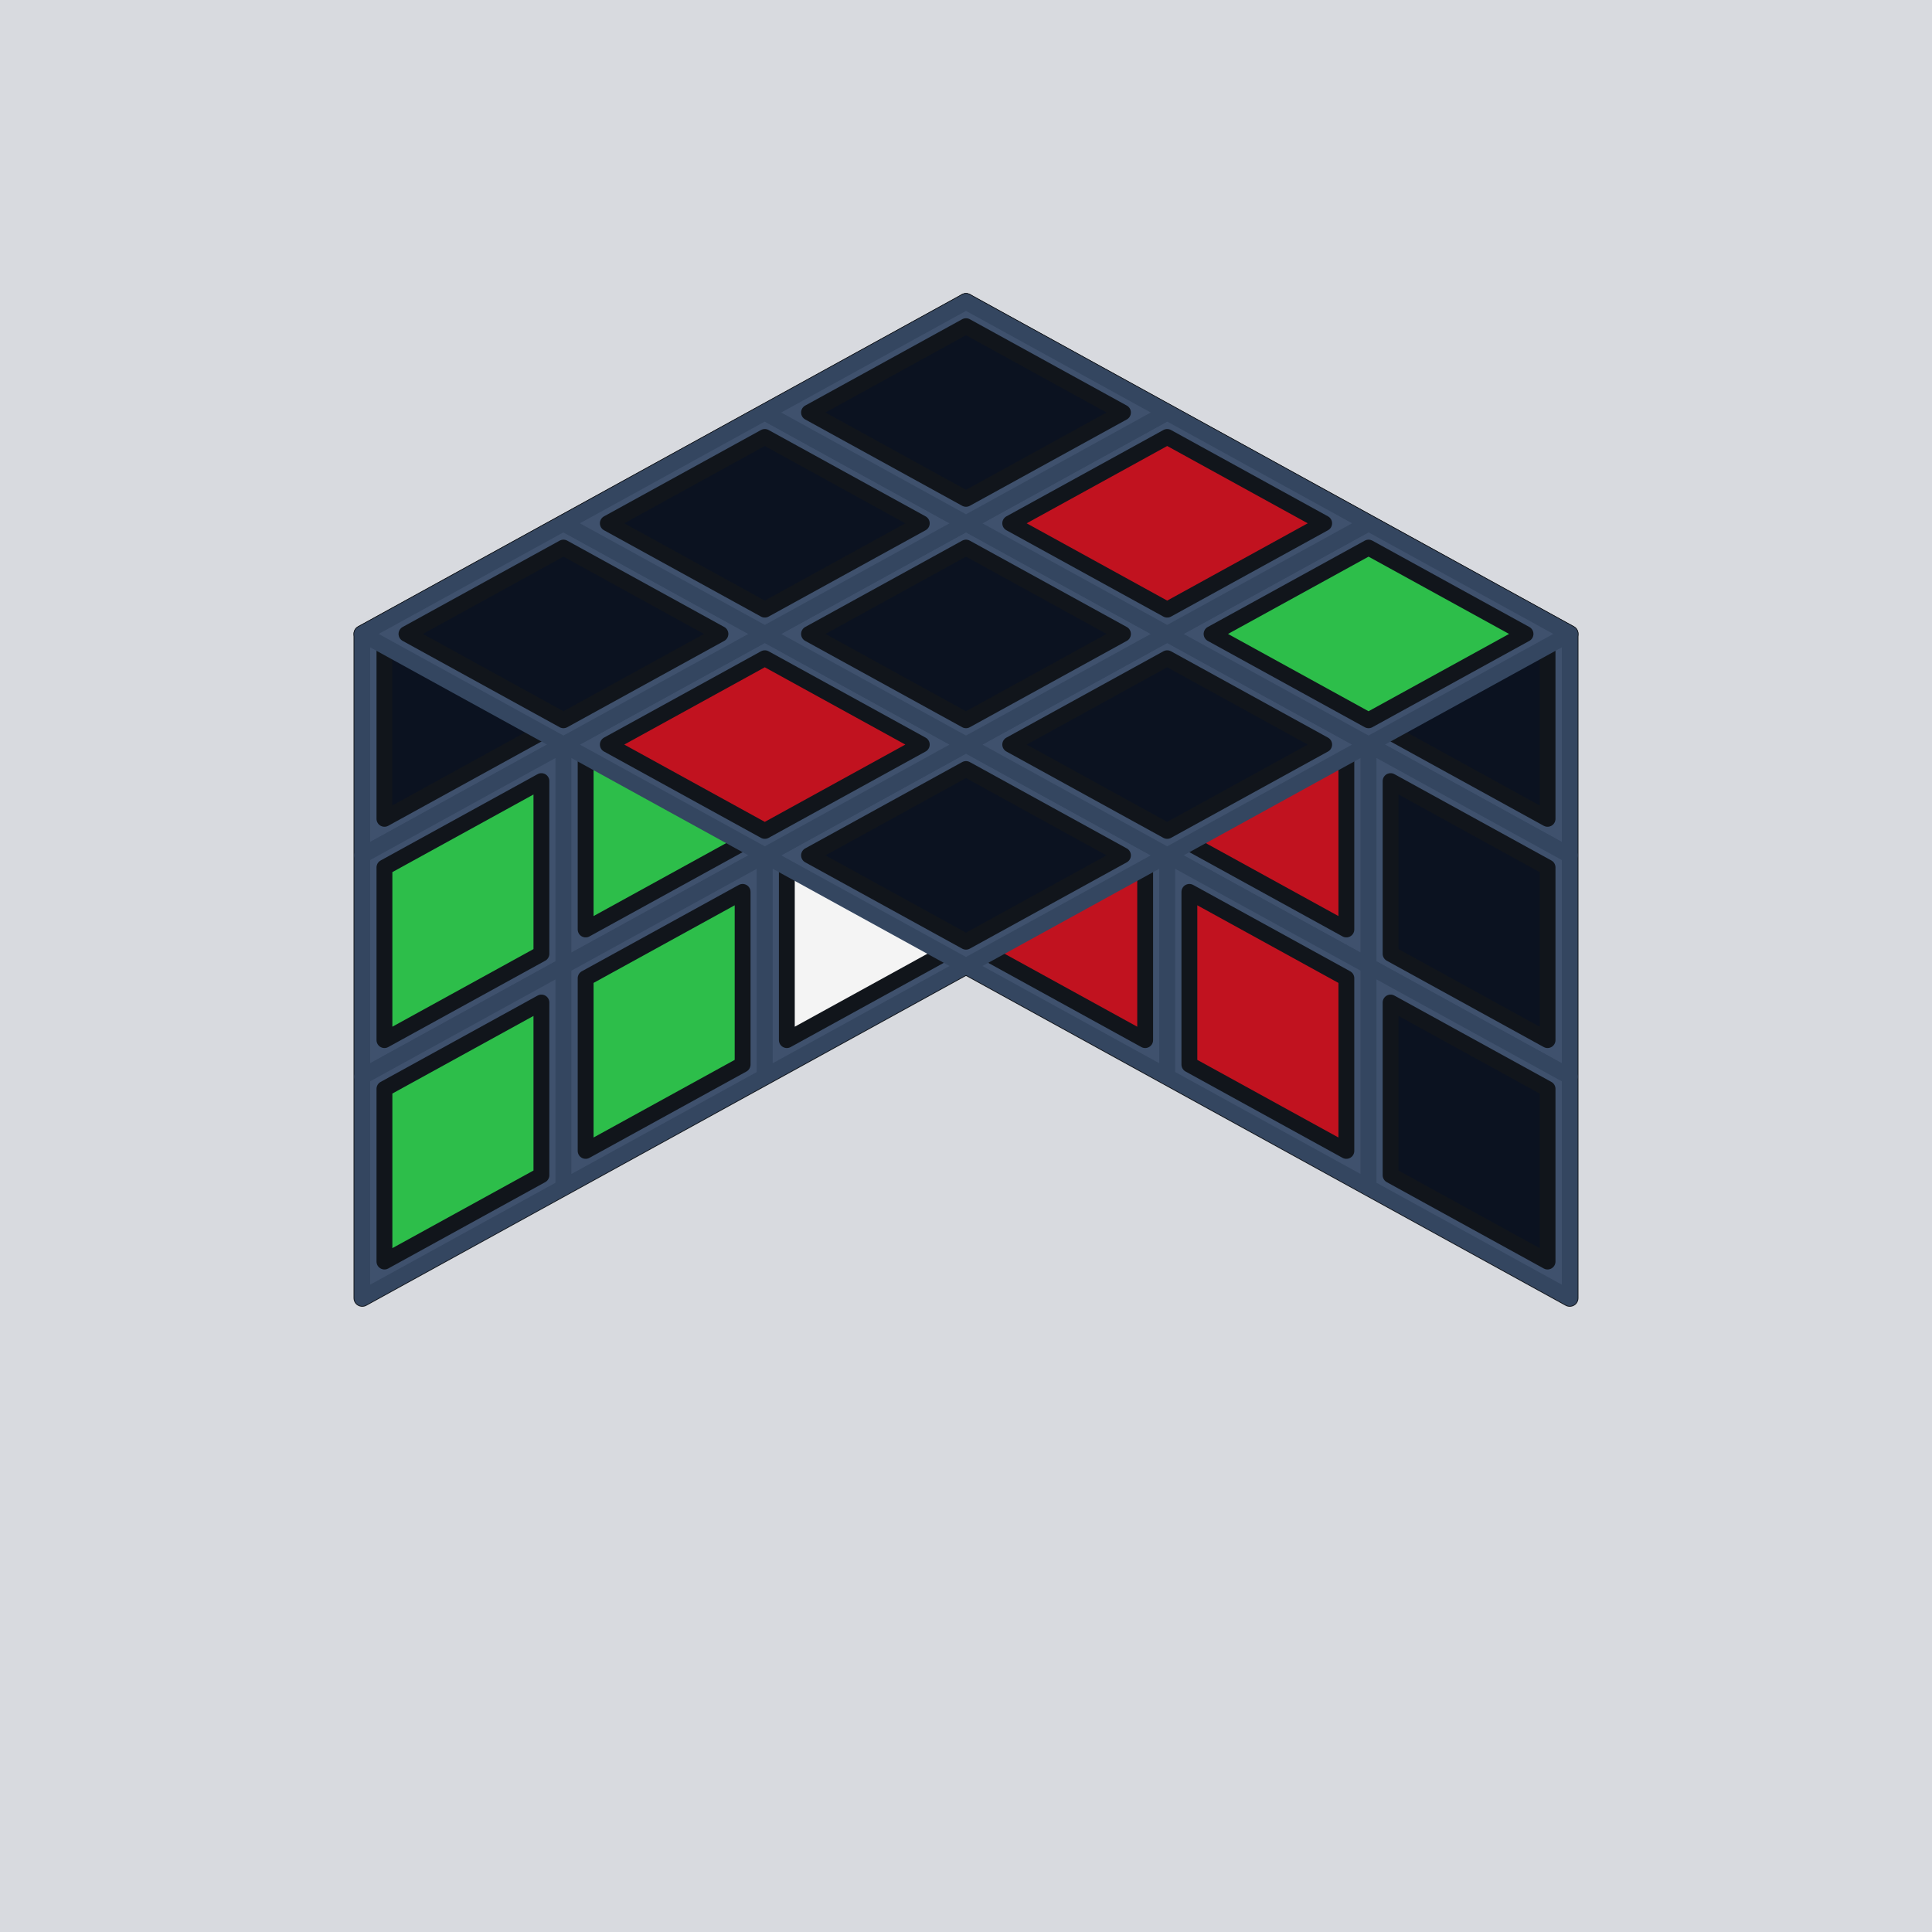
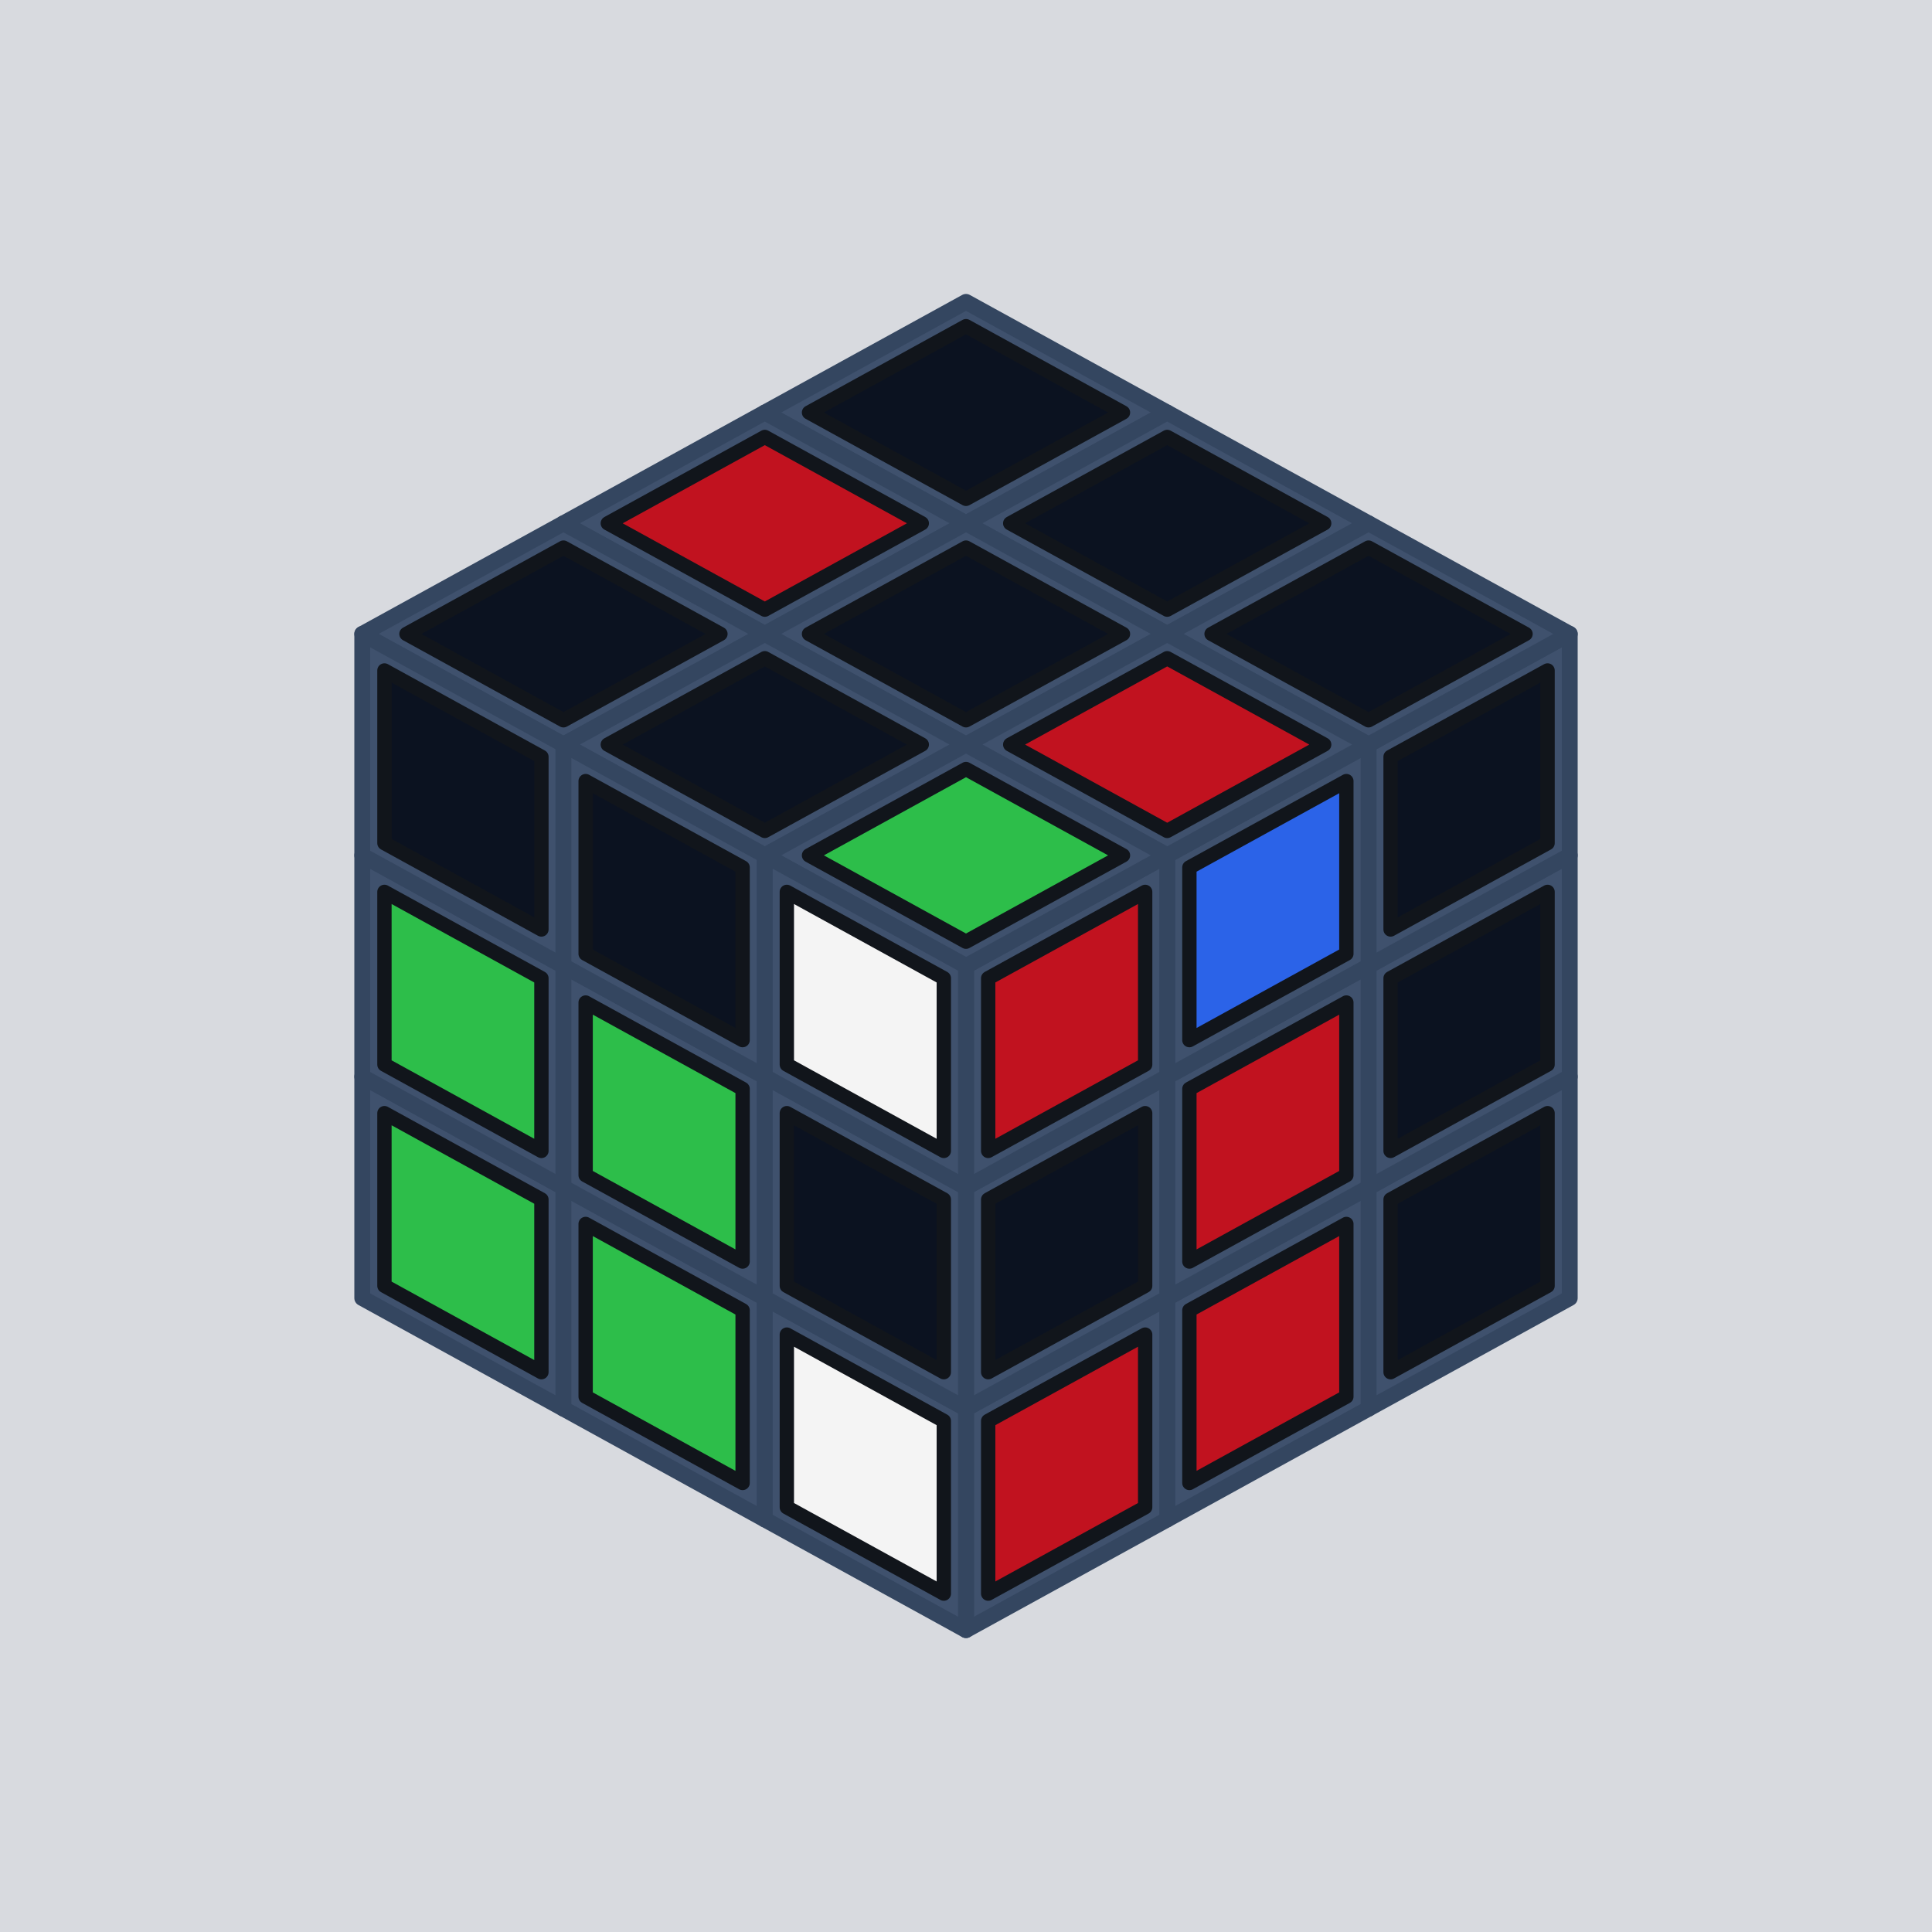
<svg xmlns="http://www.w3.org/2000/svg" viewBox="0 0 128 128">
  <rect x="0" y="0" width="128" height="128" fill="#D8DADF" />
-   <polygon points="64.00,64.00 104.00,42.00 64.00,20.00 24.00,42.00" fill="#0B1220" stroke="#11151B" stroke-width="1.15" stroke-linejoin="round" />
-   <polygon points="24.00,42.00 64.00,20.00 64.00,64.00 24.00,86.00" fill="#0B1220" stroke="#11151B" stroke-width="1.15" stroke-linejoin="round" />
-   <polygon points="64.00,20.00 104.00,42.00 104.00,86.00 64.00,64.00" fill="#0B1220" stroke="#11151B" stroke-width="1.15" stroke-linejoin="round" />
-   <polygon points="24.00,42.00 37.33,34.67 37.33,49.33 24.00,56.67" fill="#3F516D" stroke="#344660" stroke-width="1.05" stroke-linejoin="round" />
-   <polygon points="25.47,42.81 35.87,37.09 35.87,48.53 25.47,54.25" fill="#0B1220" stroke="#11151B" stroke-width="1.05" stroke-linejoin="round" />
-   <polygon points="37.33,34.67 50.67,27.33 50.67,42.00 37.33,49.33" fill="#3F516D" stroke="#344660" stroke-width="1.05" stroke-linejoin="round" />
-   <polygon points="38.80,35.47 49.20,29.75 49.20,41.19 38.80,46.91" fill="#0B1220" stroke="#11151B" stroke-width="1.05" stroke-linejoin="round" />
-   <polygon points="50.67,27.33 64.00,20.00 64.00,34.67 50.67,42.00" fill="#3F516D" stroke="#344660" stroke-width="1.05" stroke-linejoin="round" />
-   <polygon points="52.13,28.14 62.53,22.42 62.53,33.86 52.13,39.58" fill="#F4F4F4" stroke="#11151B" stroke-width="1.05" stroke-linejoin="round" />
-   <polygon points="24.00,56.67 37.33,49.33 37.33,64.00 24.00,71.33" fill="#3F516D" stroke="#344660" stroke-width="1.05" stroke-linejoin="round" />
-   <polygon points="25.47,57.47 35.87,51.75 35.87,63.19 25.47,68.91" fill="#2DBE4A" stroke="#11151B" stroke-width="1.05" stroke-linejoin="round" />
-   <polygon points="37.33,49.33 50.67,42.00 50.67,56.67 37.33,64.00" fill="#3F516D" stroke="#344660" stroke-width="1.05" stroke-linejoin="round" />
-   <polygon points="38.80,50.14 49.20,44.42 49.20,55.86 38.80,61.58" fill="#2DBE4A" stroke="#11151B" stroke-width="1.05" stroke-linejoin="round" />
-   <polygon points="50.67,42.00 64.00,34.67 64.00,49.33 50.67,56.67" fill="#3F516D" stroke="#344660" stroke-width="1.05" stroke-linejoin="round" />
-   <polygon points="52.13,42.81 62.53,37.09 62.53,48.53 52.13,54.25" fill="#0B1220" stroke="#11151B" stroke-width="1.05" stroke-linejoin="round" />
-   <polygon points="24.00,71.33 37.33,64.00 37.33,78.67 24.00,86.00" fill="#3F516D" stroke="#344660" stroke-width="1.05" stroke-linejoin="round" />
-   <polygon points="25.47,72.14 35.87,66.42 35.87,77.86 25.47,83.58" fill="#2DBE4A" stroke="#11151B" stroke-width="1.05" stroke-linejoin="round" />
-   <polygon points="37.33,64.00 50.67,56.67 50.67,71.33 37.33,78.67" fill="#3F516D" stroke="#344660" stroke-width="1.05" stroke-linejoin="round" />
-   <polygon points="38.80,64.81 49.20,59.09 49.20,70.53 38.80,76.25" fill="#2DBE4A" stroke="#11151B" stroke-width="1.05" stroke-linejoin="round" />
-   <polygon points="50.67,56.67 64.00,49.33 64.00,64.00 50.67,71.33" fill="#3F516D" stroke="#344660" stroke-width="1.05" stroke-linejoin="round" />
-   <polygon points="52.13,57.47 62.53,51.75 62.53,63.19 52.13,68.91" fill="#F4F4F4" stroke="#11151B" stroke-width="1.05" stroke-linejoin="round" />
-   <polygon points="64.00,20.00 77.33,27.33 77.33,42.00 64.00,34.67" fill="#3F516D" stroke="#344660" stroke-width="1.05" stroke-linejoin="round" />
-   <polygon points="65.47,22.42 75.87,28.14 75.87,39.58 65.47,33.86" fill="#C1121F" stroke="#11151B" stroke-width="1.05" stroke-linejoin="round" />
-   <polygon points="77.33,27.33 90.67,34.67 90.67,49.33 77.33,42.00" fill="#3F516D" stroke="#344660" stroke-width="1.05" stroke-linejoin="round" />
-   <polygon points="78.80,29.75 89.20,35.47 89.20,46.91 78.80,41.19" fill="#2B63E8" stroke="#11151B" stroke-width="1.05" stroke-linejoin="round" />
-   <polygon points="90.67,34.67 104.00,42.00 104.00,56.67 90.67,49.33" fill="#3F516D" stroke="#344660" stroke-width="1.05" stroke-linejoin="round" />
-   <polygon points="92.13,37.09 102.53,42.81 102.53,54.25 92.13,48.53" fill="#0B1220" stroke="#11151B" stroke-width="1.05" stroke-linejoin="round" />
-   <polygon points="64.00,34.67 77.33,42.00 77.33,56.67 64.00,49.33" fill="#3F516D" stroke="#344660" stroke-width="1.05" stroke-linejoin="round" />
-   <polygon points="65.47,37.09 75.87,42.81 75.87,54.25 65.47,48.53" fill="#0B1220" stroke="#11151B" stroke-width="1.05" stroke-linejoin="round" />
-   <polygon points="77.33,42.00 90.67,49.33 90.67,64.00 77.33,56.67" fill="#3F516D" stroke="#344660" stroke-width="1.05" stroke-linejoin="round" />
-   <polygon points="78.80,44.42 89.20,50.14 89.20,61.58 78.80,55.86" fill="#C1121F" stroke="#11151B" stroke-width="1.05" stroke-linejoin="round" />
-   <polygon points="90.67,49.33 104.00,56.67 104.00,71.33 90.67,64.00" fill="#3F516D" stroke="#344660" stroke-width="1.05" stroke-linejoin="round" />
-   <polygon points="92.13,51.75 102.53,57.47 102.53,68.91 92.13,63.19" fill="#0B1220" stroke="#11151B" stroke-width="1.05" stroke-linejoin="round" />
-   <polygon points="64.00,49.33 77.33,56.67 77.33,71.33 64.00,64.00" fill="#3F516D" stroke="#344660" stroke-width="1.05" stroke-linejoin="round" />
-   <polygon points="65.47,51.75 75.87,57.47 75.87,68.91 65.47,63.19" fill="#C1121F" stroke="#11151B" stroke-width="1.05" stroke-linejoin="round" />
-   <polygon points="77.33,56.67 90.67,64.00 90.67,78.67 77.33,71.33" fill="#3F516D" stroke="#344660" stroke-width="1.05" stroke-linejoin="round" />
-   <polygon points="78.80,59.09 89.20,64.81 89.20,76.25 78.80,70.53" fill="#C1121F" stroke="#11151B" stroke-width="1.05" stroke-linejoin="round" />
-   <polygon points="90.67,64.00 104.00,71.33 104.00,86.00 90.67,78.67" fill="#3F516D" stroke="#344660" stroke-width="1.05" stroke-linejoin="round" />
-   <polygon points="92.13,66.42 102.53,72.14 102.53,83.58 92.13,77.86" fill="#0B1220" stroke="#11151B" stroke-width="1.05" stroke-linejoin="round" />
-   <polygon points="64.00,64.00 77.33,56.67 64.00,49.33 50.67,56.67" fill="#3F516D" stroke="#344660" stroke-width="1.05" stroke-linejoin="round" />
-   <polygon points="64.00,62.39 74.40,56.67 64.00,50.95 53.60,56.67" fill="#0B1220" stroke="#11151B" stroke-width="1.05" stroke-linejoin="round" />
-   <polygon points="77.33,56.67 90.67,49.33 77.33,42.00 64.00,49.33" fill="#3F516D" stroke="#344660" stroke-width="1.05" stroke-linejoin="round" />
-   <polygon points="77.33,55.05 87.73,49.33 77.33,43.61 66.93,49.33" fill="#0B1220" stroke="#11151B" stroke-width="1.05" stroke-linejoin="round" />
-   <polygon points="90.67,49.33 104.00,42.00 90.67,34.67 77.33,42.00" fill="#3F516D" stroke="#344660" stroke-width="1.05" stroke-linejoin="round" />
-   <polygon points="90.67,47.72 101.07,42.00 90.67,36.28 80.27,42.00" fill="#2DBE4A" stroke="#11151B" stroke-width="1.05" stroke-linejoin="round" />
-   <polygon points="50.67,56.67 64.00,49.33 50.67,42.00 37.33,49.33" fill="#3F516D" stroke="#344660" stroke-width="1.05" stroke-linejoin="round" />
-   <polygon points="50.67,55.05 61.07,49.33 50.67,43.61 40.27,49.33" fill="#C1121F" stroke="#11151B" stroke-width="1.05" stroke-linejoin="round" />
-   <polygon points="64.00,49.33 77.33,42.00 64.00,34.67 50.67,42.00" fill="#3F516D" stroke="#344660" stroke-width="1.05" stroke-linejoin="round" />
-   <polygon points="64.00,47.72 74.40,42.00 64.00,36.28 53.60,42.00" fill="#0B1220" stroke="#11151B" stroke-width="1.05" stroke-linejoin="round" />
-   <polygon points="77.33,42.00 90.67,34.67 77.33,27.33 64.00,34.67" fill="#3F516D" stroke="#344660" stroke-width="1.05" stroke-linejoin="round" />
-   <polygon points="77.33,40.39 87.73,34.67 77.33,28.95 66.93,34.67" fill="#C1121F" stroke="#11151B" stroke-width="1.05" stroke-linejoin="round" />
-   <polygon points="37.33,49.33 50.67,42.00 37.33,34.67 24.00,42.00" fill="#3F516D" stroke="#344660" stroke-width="1.05" stroke-linejoin="round" />
-   <polygon points="37.33,47.72 47.73,42.00 37.33,36.28 26.93,42.00" fill="#0B1220" stroke="#11151B" stroke-width="1.05" stroke-linejoin="round" />
-   <polygon points="50.67,42.00 64.00,34.67 50.67,27.33 37.33,34.67" fill="#3F516D" stroke="#344660" stroke-width="1.05" stroke-linejoin="round" />
-   <polygon points="50.67,40.39 61.07,34.67 50.67,28.95 40.27,34.67" fill="#0B1220" stroke="#11151B" stroke-width="1.05" stroke-linejoin="round" />
-   <polygon points="64.00,34.67 77.33,27.33 64.00,20.00 50.67,27.33" fill="#3F516D" stroke="#344660" stroke-width="1.05" stroke-linejoin="round" />
-   <polygon points="64.00,33.05 74.40,27.33 64.00,21.61 53.60,27.33" fill="#0B1220" stroke="#11151B" stroke-width="1.05" stroke-linejoin="round" />
+   <polygon points="90.67,78.67 104.00,71.33 104.00,86.00 90.67,93.33" fill="#3F516D" stroke="#344660" stroke-width="1.05" stroke-linejoin="round" data-layer="cubie" data-face="R" data-pos="1,-1,-1" />
+   <polygon points="92.13,79.47 102.53,73.75 102.53,85.19 92.13,90.91" fill="#0B1220" stroke="#11151B" stroke-width="0.95" stroke-linejoin="round" data-layer="sticker" data-face="R" data-pos="1,-1,-1" />
+   <polygon points="64.00,20.00 77.33,27.33 64.00,34.67 50.67,27.33" fill="#3F516D" stroke="#344660" stroke-width="1.05" stroke-linejoin="round" data-layer="cubie" data-face="U" data-pos="1,1,1" />
+   <polygon points="64.00,21.61 74.40,27.33 64.00,33.05 53.60,27.33" fill="#0B1220" stroke="#11151B" stroke-width="0.95" stroke-linejoin="round" data-layer="sticker" data-face="U" data-pos="1,1,1" />
+   <polygon points="24.00,71.33 37.33,78.67 37.33,93.33 24.00,86.00" fill="#3F516D" stroke="#344660" stroke-width="1.05" stroke-linejoin="round" data-layer="cubie" data-face="F" data-pos="-1,1,-1" />
+   <polygon points="25.47,73.75 35.87,79.47 35.87,90.91 25.47,85.19" fill="#2DBE4A" stroke="#11151B" stroke-width="0.95" stroke-linejoin="round" data-layer="sticker" data-face="F" data-pos="-1,1,-1" />
+   <polygon points="90.67,64.00 104.00,56.67 104.00,71.33 90.67,78.67" fill="#3F516D" stroke="#344660" stroke-width="1.05" stroke-linejoin="round" data-layer="cubie" data-face="R" data-pos="1,-1,0" />
+   <polygon points="92.13,64.81 102.53,59.09 102.53,70.53 92.13,76.25" fill="#0B1220" stroke="#11151B" stroke-width="0.95" stroke-linejoin="round" data-layer="sticker" data-face="R" data-pos="1,-1,0" />
+   <polygon points="77.33,86.00 90.67,78.67 90.67,93.33 77.33,100.67" fill="#3F516D" stroke="#344660" stroke-width="1.05" stroke-linejoin="round" data-layer="cubie" data-face="R" data-pos="0,-1,-1" />
+   <polygon points="78.80,86.81 89.20,81.09 89.20,92.53 78.80,98.25" fill="#C1121F" stroke="#11151B" stroke-width="0.95" stroke-linejoin="round" data-layer="sticker" data-face="R" data-pos="0,-1,-1" />
+   <polygon points="77.33,27.33 90.67,34.67 77.33,42.00 64.00,34.67" fill="#3F516D" stroke="#344660" stroke-width="1.05" stroke-linejoin="round" data-layer="cubie" data-face="U" data-pos="1,0,1" />
+   <polygon points="77.33,28.95 87.73,34.67 77.33,40.39 66.93,34.67" fill="#0B1220" stroke="#11151B" stroke-width="0.95" stroke-linejoin="round" data-layer="sticker" data-face="U" data-pos="1,0,1" />
+   <polygon points="50.67,27.33 64.00,34.67 50.67,42.00 37.33,34.67" fill="#3F516D" stroke="#344660" stroke-width="1.05" stroke-linejoin="round" data-layer="cubie" data-face="U" data-pos="0,1,1" />
+   <polygon points="50.67,28.95 61.07,34.67 50.67,40.39 40.27,34.67" fill="#C1121F" stroke="#11151B" stroke-width="0.95" stroke-linejoin="round" data-layer="sticker" data-face="U" data-pos="0,1,1" />
+   <polygon points="37.33,78.67 50.67,86.00 50.67,100.67 37.33,93.33" fill="#3F516D" stroke="#344660" stroke-width="1.05" stroke-linejoin="round" data-layer="cubie" data-face="F" data-pos="-1,0,-1" />
+   <polygon points="38.80,81.09 49.20,86.81 49.20,98.25 38.80,92.53" fill="#2DBE4A" stroke="#11151B" stroke-width="0.95" stroke-linejoin="round" data-layer="sticker" data-face="F" data-pos="-1,0,-1" />
+   <polygon points="24.00,56.67 37.33,64.00 37.33,78.67 24.00,71.33" fill="#3F516D" stroke="#344660" stroke-width="1.05" stroke-linejoin="round" data-layer="cubie" data-face="F" data-pos="-1,1,0" />
+   <polygon points="25.47,59.09 35.87,64.81 35.87,76.25 25.47,70.53" fill="#2DBE4A" stroke="#11151B" stroke-width="0.95" stroke-linejoin="round" data-layer="sticker" data-face="F" data-pos="-1,1,0" />
+   <polygon points="90.67,49.33 104.00,42.00 104.00,56.67 90.67,64.00" fill="#3F516D" stroke="#344660" stroke-width="1.05" stroke-linejoin="round" data-layer="cubie" data-face="R" data-pos="1,-1,1" />
+   <polygon points="92.13,50.14 102.53,44.42 102.53,55.86 92.13,61.58" fill="#0B1220" stroke="#11151B" stroke-width="0.95" stroke-linejoin="round" data-layer="sticker" data-face="R" data-pos="1,-1,1" />
+   <polygon points="90.67,34.67 104.00,42.00 90.67,49.33 77.33,42.00" fill="#3F516D" stroke="#344660" stroke-width="1.05" stroke-linejoin="round" data-layer="cubie" data-face="U" data-pos="1,-1,1" />
+   <polygon points="90.67,36.28 101.07,42.00 90.67,47.72 80.27,42.00" fill="#0B1220" stroke="#11151B" stroke-width="0.95" stroke-linejoin="round" data-layer="sticker" data-face="U" data-pos="1,-1,1" />
+   <polygon points="77.33,71.33 90.67,64.00 90.67,78.67 77.33,86.00" fill="#3F516D" stroke="#344660" stroke-width="1.05" stroke-linejoin="round" data-layer="cubie" data-face="R" data-pos="0,-1,0" />
+   <polygon points="78.80,72.14 89.20,66.42 89.20,77.86 78.80,83.58" fill="#C1121F" stroke="#11151B" stroke-width="0.95" stroke-linejoin="round" data-layer="sticker" data-face="R" data-pos="0,-1,0" />
+   <polygon points="64.00,93.33 77.33,86.00 77.33,100.67 64.00,108.00" fill="#3F516D" stroke="#344660" stroke-width="1.05" stroke-linejoin="round" data-layer="cubie" data-face="R" data-pos="-1,-1,-1" />
+   <polygon points="65.47,94.14 75.87,88.42 75.87,99.86 65.47,105.58" fill="#C1121F" stroke="#11151B" stroke-width="0.95" stroke-linejoin="round" data-layer="sticker" data-face="R" data-pos="-1,-1,-1" />
+   <polygon points="64.00,34.67 77.33,42.00 64.00,49.33 50.67,42.00" fill="#3F516D" stroke="#344660" stroke-width="1.05" stroke-linejoin="round" data-layer="cubie" data-face="U" data-pos="0,0,1" />
+   <polygon points="64.00,36.28 74.40,42.00 64.00,47.72 53.60,42.00" fill="#0B1220" stroke="#11151B" stroke-width="0.95" stroke-linejoin="round" data-layer="sticker" data-face="U" data-pos="0,0,1" />
+   <polygon points="50.67,86.00 64.00,93.33 64.00,108.00 50.67,100.67" fill="#3F516D" stroke="#344660" stroke-width="1.05" stroke-linejoin="round" data-layer="cubie" data-face="F" data-pos="-1,-1,-1" />
+   <polygon points="52.13,88.42 62.53,94.14 62.53,105.58 52.13,99.86" fill="#F4F4F4" stroke="#11151B" stroke-width="0.95" stroke-linejoin="round" data-layer="sticker" data-face="F" data-pos="-1,-1,-1" />
+   <polygon points="37.33,64.00 50.67,71.33 50.67,86.00 37.33,78.67" fill="#3F516D" stroke="#344660" stroke-width="1.05" stroke-linejoin="round" data-layer="cubie" data-face="F" data-pos="-1,0,0" />
+   <polygon points="38.80,66.42 49.20,72.14 49.20,83.58 38.80,77.86" fill="#2DBE4A" stroke="#11151B" stroke-width="0.95" stroke-linejoin="round" data-layer="sticker" data-face="F" data-pos="-1,0,0" />
+   <polygon points="37.33,34.67 50.67,42.00 37.33,49.33 24.00,42.00" fill="#3F516D" stroke="#344660" stroke-width="1.05" stroke-linejoin="round" data-layer="cubie" data-face="U" data-pos="-1,1,1" />
+   <polygon points="37.33,36.28 47.73,42.00 37.33,47.72 26.93,42.00" fill="#0B1220" stroke="#11151B" stroke-width="0.95" stroke-linejoin="round" data-layer="sticker" data-face="U" data-pos="-1,1,1" />
+   <polygon points="24.00,42.00 37.33,49.33 37.33,64.00 24.00,56.67" fill="#3F516D" stroke="#344660" stroke-width="1.05" stroke-linejoin="round" data-layer="cubie" data-face="F" data-pos="-1,1,1" />
+   <polygon points="25.47,44.42 35.87,50.14 35.87,61.58 25.47,55.86" fill="#0B1220" stroke="#11151B" stroke-width="0.95" stroke-linejoin="round" data-layer="sticker" data-face="F" data-pos="-1,1,1" />
+   <polygon points="77.33,56.67 90.67,49.33 90.67,64.00 77.33,71.33" fill="#3F516D" stroke="#344660" stroke-width="1.05" stroke-linejoin="round" data-layer="cubie" data-face="R" data-pos="0,-1,1" />
+   <polygon points="78.80,57.47 89.20,51.75 89.20,63.19 78.80,68.91" fill="#2B63E8" stroke="#11151B" stroke-width="0.95" stroke-linejoin="round" data-layer="sticker" data-face="R" data-pos="0,-1,1" />
+   <polygon points="77.33,42.00 90.67,49.33 77.33,56.67 64.00,49.33" fill="#3F516D" stroke="#344660" stroke-width="1.05" stroke-linejoin="round" data-layer="cubie" data-face="U" data-pos="0,-1,1" />
+   <polygon points="77.33,43.61 87.73,49.33 77.33,55.05 66.93,49.33" fill="#C1121F" stroke="#11151B" stroke-width="0.95" stroke-linejoin="round" data-layer="sticker" data-face="U" data-pos="0,-1,1" />
+   <polygon points="64.00,78.67 77.33,71.33 77.33,86.00 64.00,93.33" fill="#3F516D" stroke="#344660" stroke-width="1.05" stroke-linejoin="round" data-layer="cubie" data-face="R" data-pos="-1,-1,0" />
+   <polygon points="65.47,79.47 75.87,73.75 75.87,85.19 65.47,90.91" fill="#0B1220" stroke="#11151B" stroke-width="0.95" stroke-linejoin="round" data-layer="sticker" data-face="R" data-pos="-1,-1,0" />
+   <polygon points="50.67,71.33 64.00,78.67 64.00,93.33 50.67,86.00" fill="#3F516D" stroke="#344660" stroke-width="1.05" stroke-linejoin="round" data-layer="cubie" data-face="F" data-pos="-1,-1,0" />
+   <polygon points="52.13,73.75 62.53,79.47 62.53,90.91 52.13,85.19" fill="#0B1220" stroke="#11151B" stroke-width="0.95" stroke-linejoin="round" data-layer="sticker" data-face="F" data-pos="-1,-1,0" />
+   <polygon points="50.67,42.00 64.00,49.33 50.67,56.67 37.33,49.33" fill="#3F516D" stroke="#344660" stroke-width="1.05" stroke-linejoin="round" data-layer="cubie" data-face="U" data-pos="-1,0,1" />
+   <polygon points="50.67,43.61 61.07,49.33 50.67,55.05 40.27,49.33" fill="#0B1220" stroke="#11151B" stroke-width="0.95" stroke-linejoin="round" data-layer="sticker" data-face="U" data-pos="-1,0,1" />
+   <polygon points="37.33,49.33 50.67,56.67 50.67,71.33 37.33,64.00" fill="#3F516D" stroke="#344660" stroke-width="1.05" stroke-linejoin="round" data-layer="cubie" data-face="F" data-pos="-1,0,1" />
+   <polygon points="38.80,51.75 49.20,57.47 49.20,68.91 38.80,63.19" fill="#0B1220" stroke="#11151B" stroke-width="0.95" stroke-linejoin="round" data-layer="sticker" data-face="F" data-pos="-1,0,1" />
+   <polygon points="64.00,64.00 77.33,56.67 77.33,71.33 64.00,78.67" fill="#3F516D" stroke="#344660" stroke-width="1.05" stroke-linejoin="round" data-layer="cubie" data-face="R" data-pos="-1,-1,1" />
+   <polygon points="65.47,64.81 75.87,59.09 75.87,70.53 65.47,76.25" fill="#C1121F" stroke="#11151B" stroke-width="0.95" stroke-linejoin="round" data-layer="sticker" data-face="R" data-pos="-1,-1,1" />
+   <polygon points="64.00,49.33 77.33,56.67 64.00,64.00 50.67,56.67" fill="#3F516D" stroke="#344660" stroke-width="1.05" stroke-linejoin="round" data-layer="cubie" data-face="U" data-pos="-1,-1,1" />
+   <polygon points="64.00,50.95 74.40,56.67 64.00,62.39 53.60,56.67" fill="#2DBE4A" stroke="#11151B" stroke-width="0.95" stroke-linejoin="round" data-layer="sticker" data-face="U" data-pos="-1,-1,1" />
+   <polygon points="50.67,56.67 64.00,64.00 64.00,78.67 50.67,71.33" fill="#3F516D" stroke="#344660" stroke-width="1.05" stroke-linejoin="round" data-layer="cubie" data-face="F" data-pos="-1,-1,1" />
+   <polygon points="52.13,59.09 62.53,64.81 62.53,76.25 52.13,70.53" fill="#F4F4F4" stroke="#11151B" stroke-width="0.95" stroke-linejoin="round" data-layer="sticker" data-face="F" data-pos="-1,-1,1" />
</svg>
